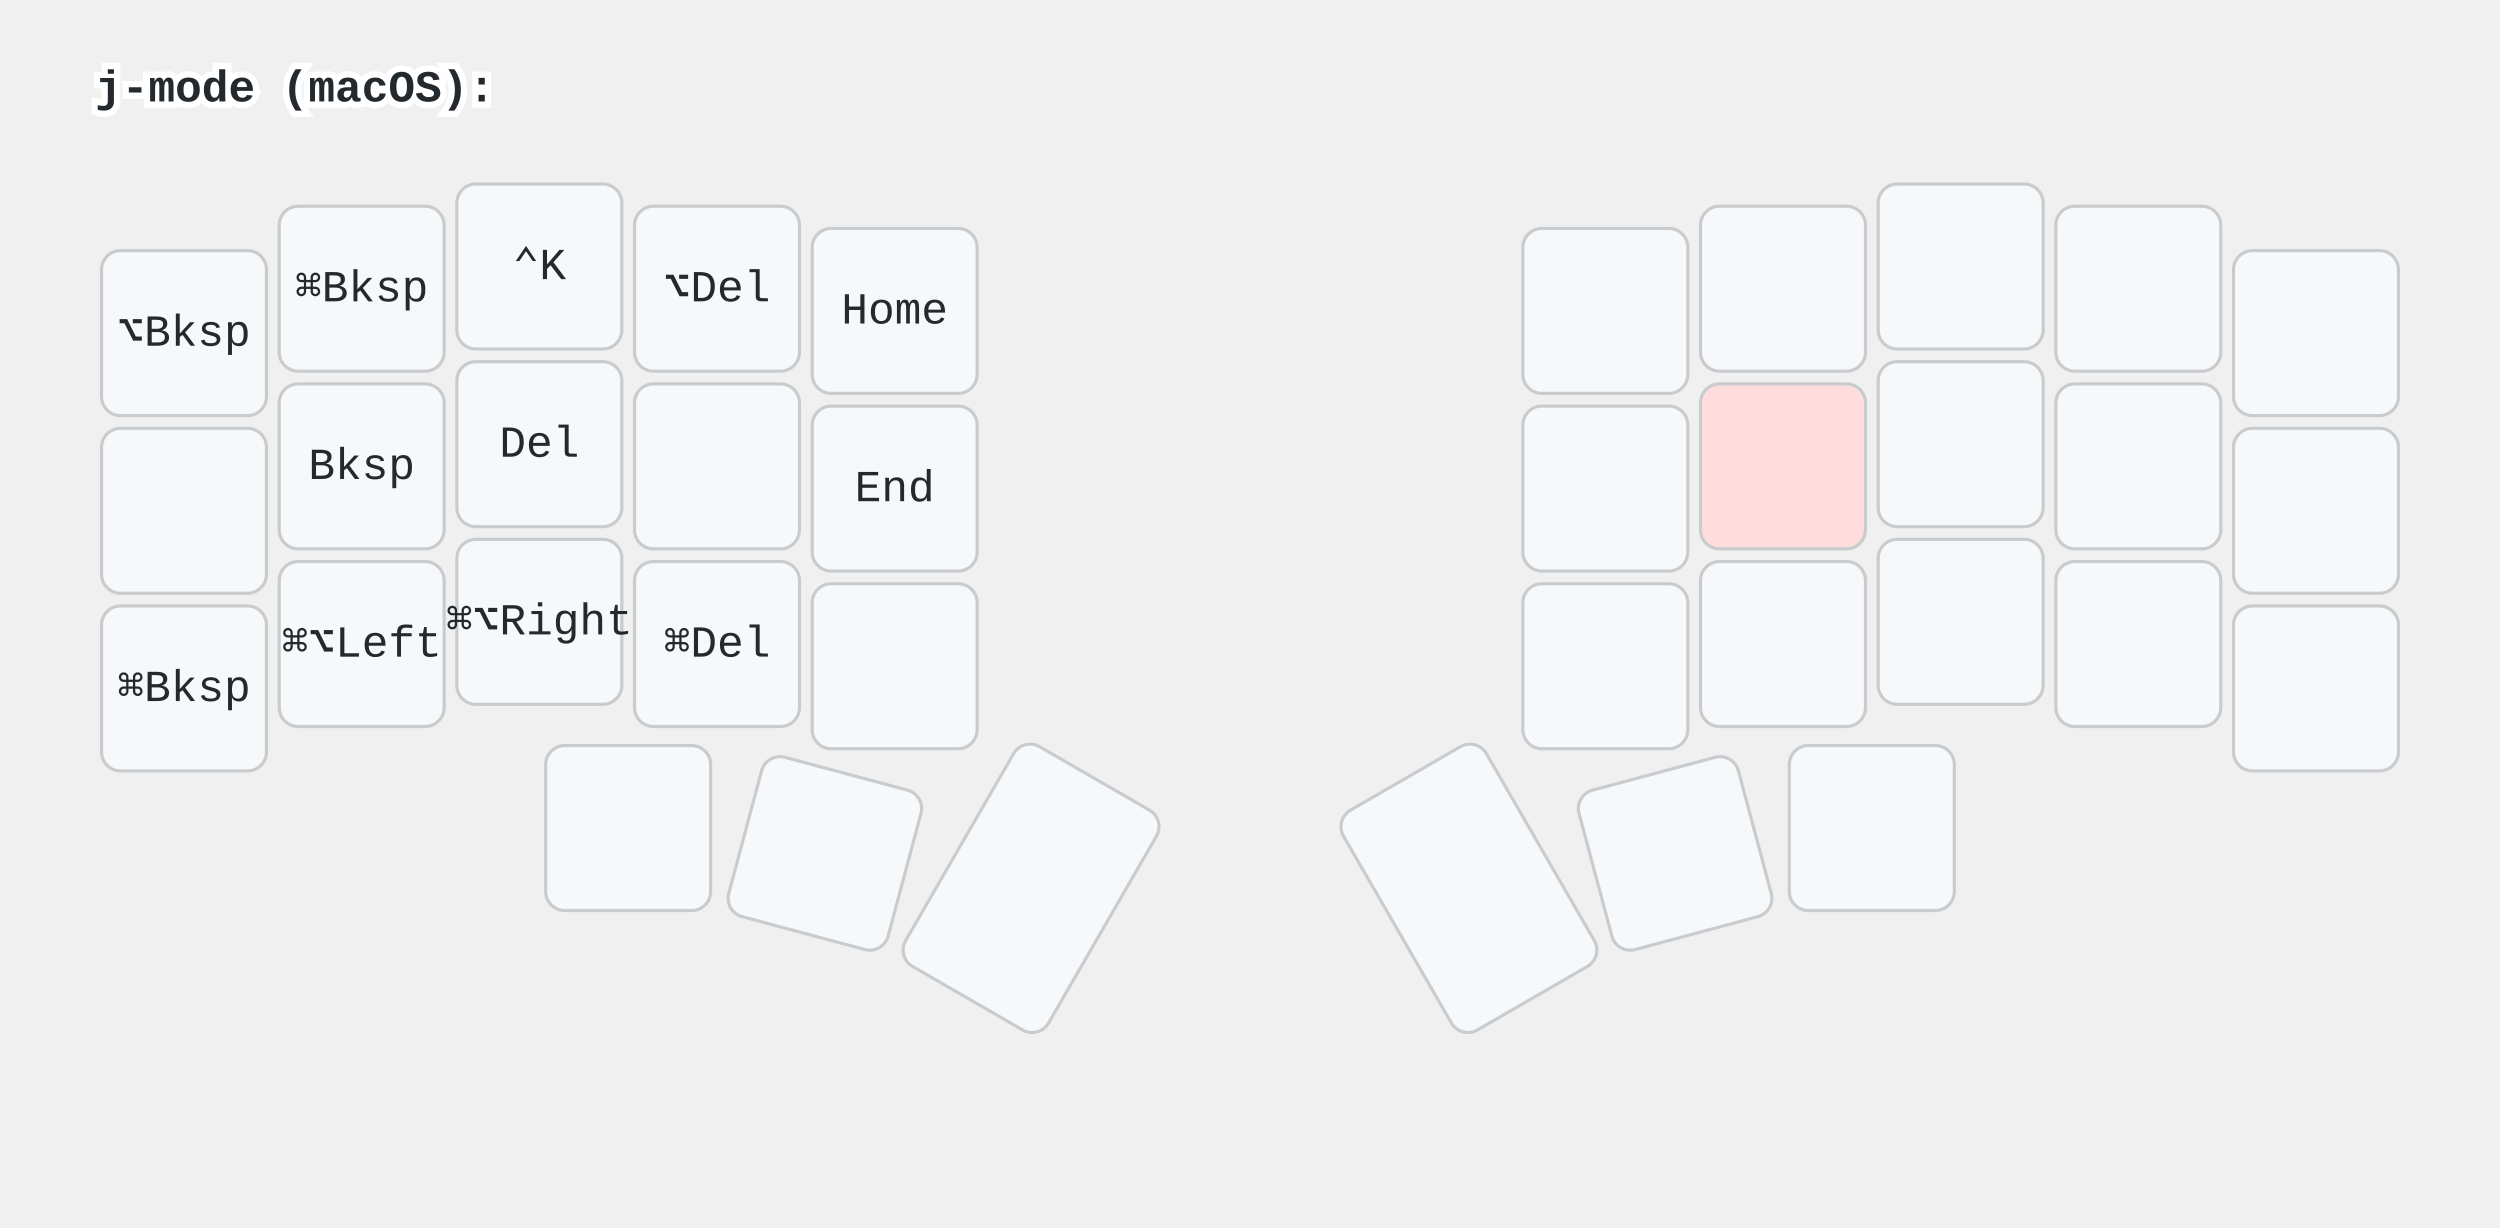
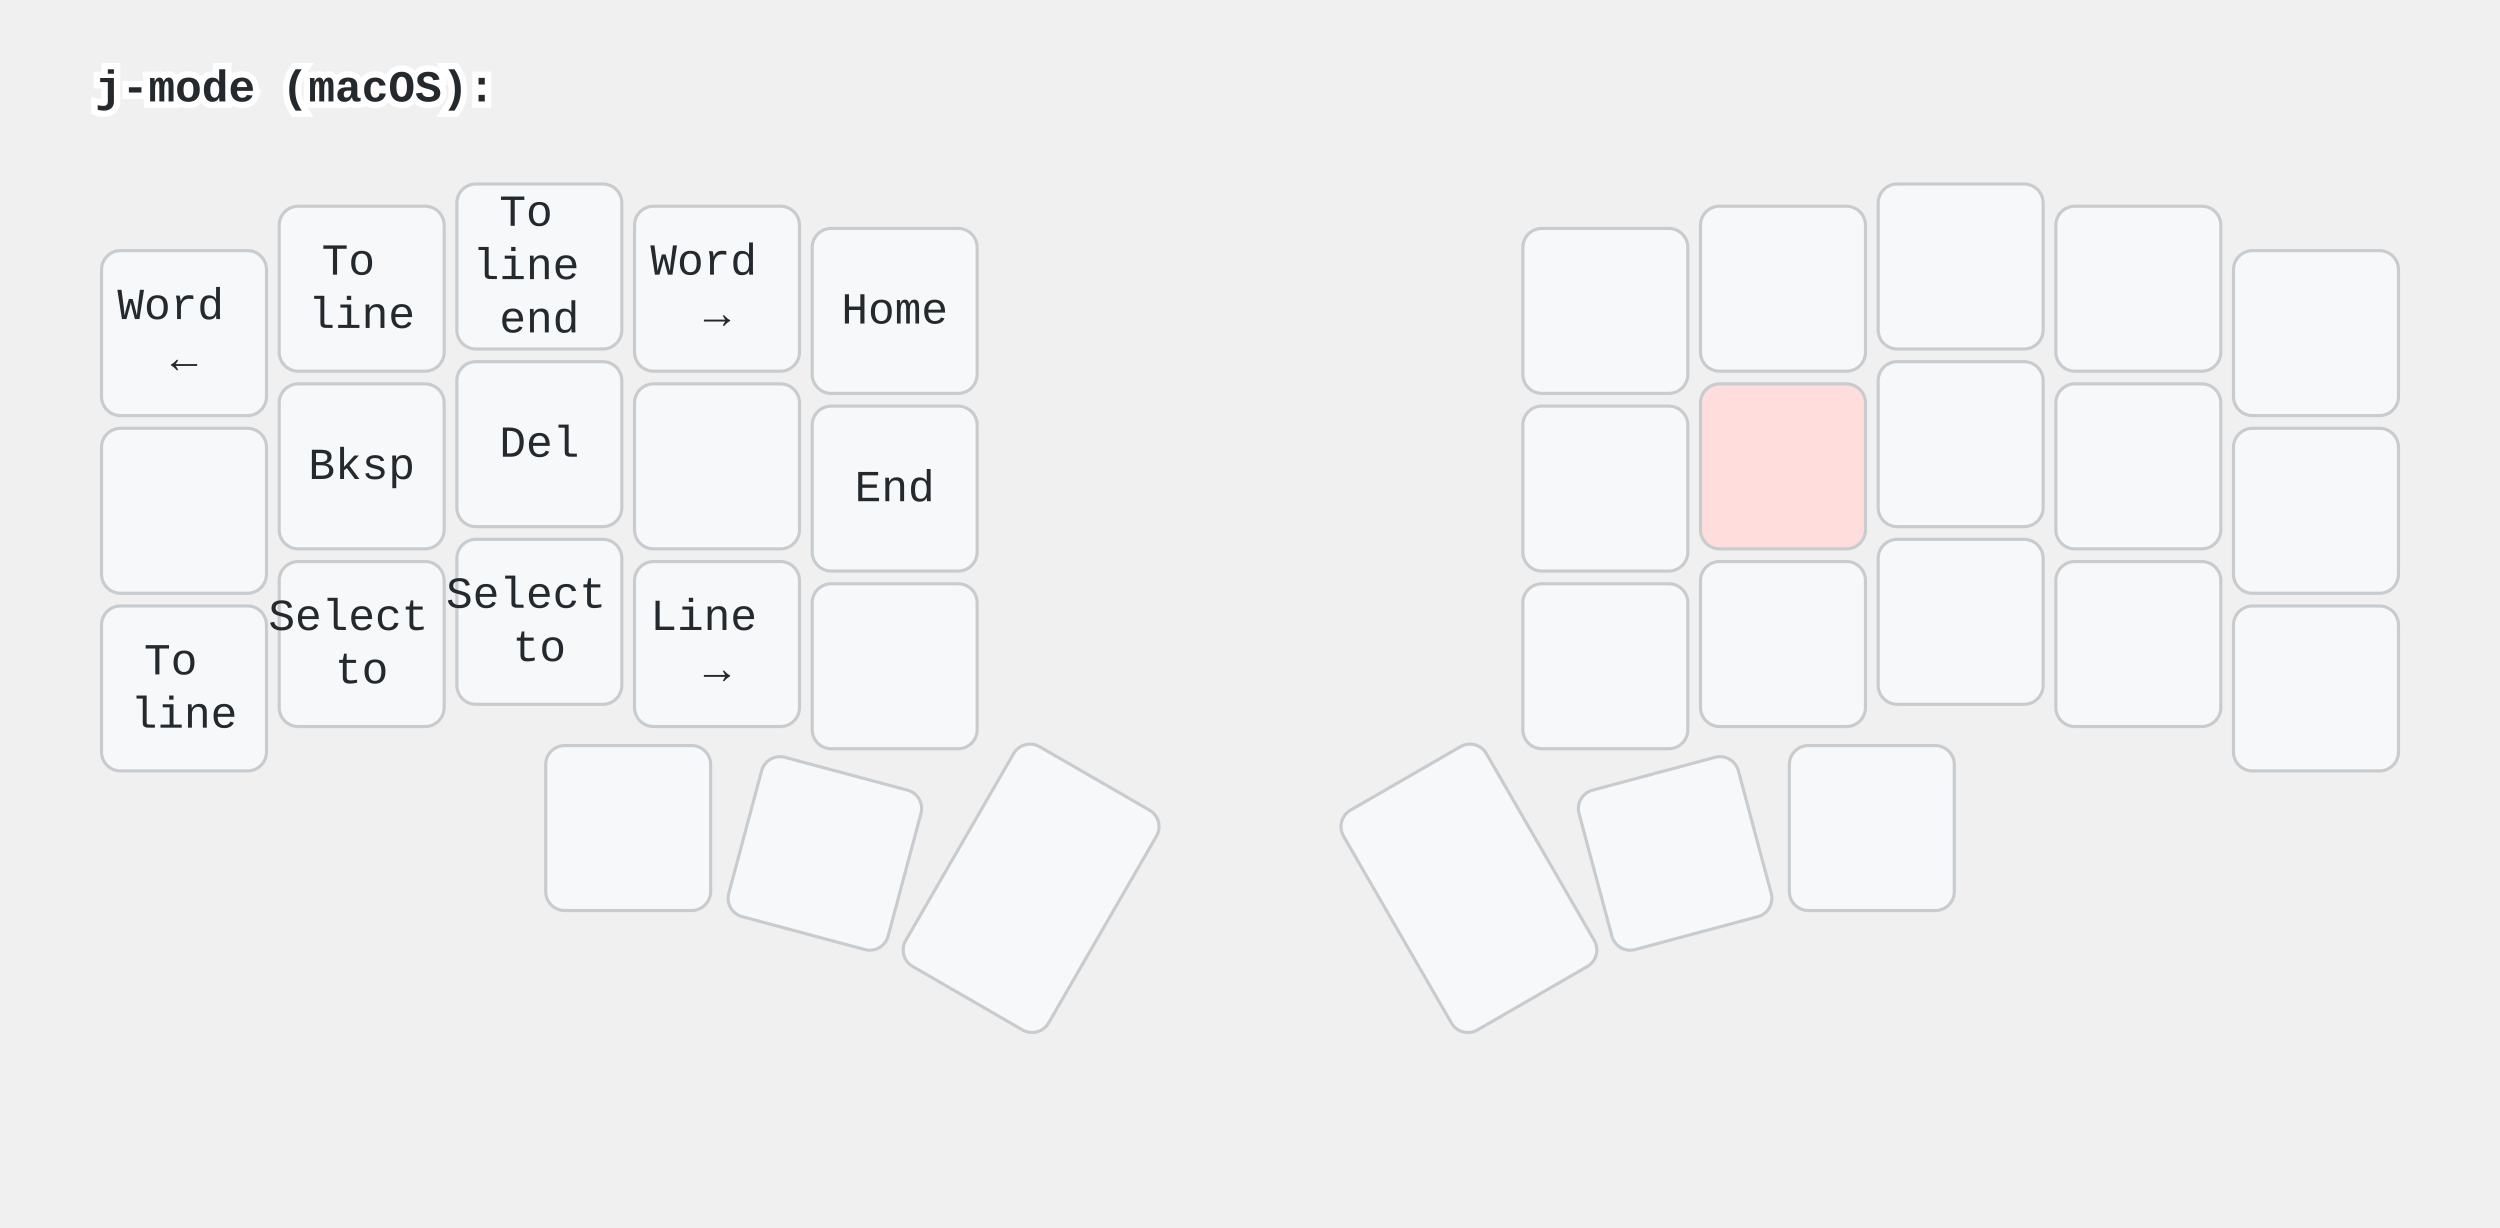
<svg xmlns="http://www.w3.org/2000/svg" width="788" height="387" viewBox="0 0 788 387" class="keymap">
  <style>/* inherit to force styles through use tags */
svg path {
    fill: inherit;
}

/* font and background color specifications */
svg.keymap {
    font-family: SFMono-Regular,Consolas,Liberation Mono,Menlo,monospace;
    font-size: 14px;
    font-kerning: normal;
    text-rendering: optimizeLegibility;
    fill: #24292e;
}

/* default key styling */
rect.key {
    fill: #f6f8fa;
}

rect.key, rect.combo {
    stroke: #c9cccf;
    stroke-width: 1;
}

/* default key side styling, only used is draw_key_sides is set */
rect.side {
    filter: brightness(90%);
}

/* color accent for combo boxes */
rect.combo, rect.combo-separate {
    fill: #cdf;
}

/* color accent for held keys */
rect.held, rect.combo.held {
    fill: #fdd;
}

/* color accent for ghost (optional) keys */
rect.ghost, rect.combo.ghost {
    stroke-dasharray: 4, 4;
    stroke-width: 2;
}

text {
    text-anchor: middle;
    dominant-baseline: middle;
}

/* styling for layer labels */
text.label {
    font-weight: bold;
    text-anchor: start;
    stroke: white;
    stroke-width: 4;
    paint-order: stroke;
}

/* styling for optional footer */
text.footer {
    text-anchor: end;
    dominant-baseline: auto;
    stroke: white;
    stroke-width: 4;
    paint-order: stroke;
}

/* styling for combo tap, and key non-tap label text */
text.combo, text.hold, text.shifted, text.left, text.right {
    font-size: 11px;
}

text.hold {
    text-anchor: middle;
    dominant-baseline: auto;
}

text.shifted {
    text-anchor: middle;
    dominant-baseline: hanging;
}

text.left {
    text-anchor: start;
}

text.right {
    text-anchor: end;
}

text.layer-activator {
    text-decoration: underline;
}

/* styling for hold/shifted label text in combo box */
text.combo.hold, text.combo.shifted, text.combo.left, text.combo.right {
    font-size: 8px;
}

/* lighter symbol for transparent keys */
text.trans {
    fill: #7b7e81;
}

/* styling for combo dendrons */
path.combo {
    stroke-width: 1;
    stroke: gray;
    fill: none;
}

/* Start Tabler Icons Cleanup */
/* cannot use height/width with glyphs */
.icon-tabler &gt; path {
    fill: inherit;
    stroke: inherit;
    stroke-width: 2;
}
/* hide tabler's default box */
.icon-tabler &gt; path[stroke="none"][fill="none"] {
    visibility: hidden;
}
/* End Tabler Icons Cleanup */
</style>
  <g transform="translate(30, 0)" class="layer-j-mode (macOS)">
    <text x="0" y="28" class="label" id="j-mode-macOS">j-mode (macOS):</text>
    <g transform="translate(0, 56)">
      <g transform="translate(28, 49)" class="key keypos-0">
        <rect rx="6" ry="6" x="-26" y="-26" width="52" height="52" class="key" />
-         <text x="0" y="0" class="key tap">⌥Bksp</text>
+         <text x="0" y="0" class="key tap">
+           <tspan x="0" dy="-0.6em">Word</tspan>
+           <tspan x="0" dy="1.2em">←</tspan>
+         </text>
      </g>
      <g transform="translate(84, 35)" class="key keypos-1">
        <rect rx="6" ry="6" x="-26" y="-26" width="52" height="52" class="key" />
-         <text x="0" y="0" class="key tap">⌘Bksp</text>
+         <text x="0" y="0" class="key tap">
+           <tspan x="0" dy="-0.6em">To</tspan>
+           <tspan x="0" dy="1.2em">line</tspan>
+         </text>
      </g>
      <g transform="translate(140, 28)" class="key keypos-2">
        <rect rx="6" ry="6" x="-26" y="-26" width="52" height="52" class="key" />
-         <text x="0" y="0" class="key tap">⌃K</text>
+         <text x="0" y="0" class="key tap">
+           <tspan x="0" dy="-1.2em">To</tspan>
+           <tspan x="0" dy="1.2em">line</tspan>
+           <tspan x="0" dy="1.2em">end</tspan>
+         </text>
      </g>
      <g transform="translate(196, 35)" class="key keypos-3">
        <rect rx="6" ry="6" x="-26" y="-26" width="52" height="52" class="key" />
-         <text x="0" y="0" class="key tap">⌥Del</text>
+         <text x="0" y="0" class="key tap">
+           <tspan x="0" dy="-0.6em">Word</tspan>
+           <tspan x="0" dy="1.2em">→</tspan>
+         </text>
      </g>
      <g transform="translate(252, 42)" class="key keypos-4">
        <rect rx="6" ry="6" x="-26" y="-26" width="52" height="52" class="key" />
        <text x="0" y="0" class="key tap">Home</text>
      </g>
      <g transform="translate(476, 42)" class="key keypos-5">
        <rect rx="6" ry="6" x="-26" y="-26" width="52" height="52" class="key" />
      </g>
      <g transform="translate(532, 35)" class="key keypos-6">
        <rect rx="6" ry="6" x="-26" y="-26" width="52" height="52" class="key" />
      </g>
      <g transform="translate(588, 28)" class="key keypos-7">
        <rect rx="6" ry="6" x="-26" y="-26" width="52" height="52" class="key" />
      </g>
      <g transform="translate(644, 35)" class="key keypos-8">
        <rect rx="6" ry="6" x="-26" y="-26" width="52" height="52" class="key" />
      </g>
      <g transform="translate(700, 49)" class="key keypos-9">
        <rect rx="6" ry="6" x="-26" y="-26" width="52" height="52" class="key" />
      </g>
      <g transform="translate(28, 105)" class="key keypos-10">
        <rect rx="6" ry="6" x="-26" y="-26" width="52" height="52" class="key" />
      </g>
      <g transform="translate(84, 91)" class="key keypos-11">
        <rect rx="6" ry="6" x="-26" y="-26" width="52" height="52" class="key" />
        <text x="0" y="0" class="key tap">Bksp</text>
      </g>
      <g transform="translate(140, 84)" class="key keypos-12">
        <rect rx="6" ry="6" x="-26" y="-26" width="52" height="52" class="key" />
        <text x="0" y="0" class="key tap">Del</text>
      </g>
      <g transform="translate(196, 91)" class="key keypos-13">
        <rect rx="6" ry="6" x="-26" y="-26" width="52" height="52" class="key" />
      </g>
      <g transform="translate(252, 98)" class="key keypos-14">
        <rect rx="6" ry="6" x="-26" y="-26" width="52" height="52" class="key" />
        <text x="0" y="0" class="key tap">End</text>
      </g>
      <g transform="translate(476, 98)" class="key keypos-15">
        <rect rx="6" ry="6" x="-26" y="-26" width="52" height="52" class="key" />
      </g>
      <g transform="translate(532, 91)" class="key held keypos-16">
        <rect rx="6" ry="6" x="-26" y="-26" width="52" height="52" class="key held" />
      </g>
      <g transform="translate(588, 84)" class="key keypos-17">
        <rect rx="6" ry="6" x="-26" y="-26" width="52" height="52" class="key" />
      </g>
      <g transform="translate(644, 91)" class="key keypos-18">
        <rect rx="6" ry="6" x="-26" y="-26" width="52" height="52" class="key" />
      </g>
      <g transform="translate(700, 105)" class="key keypos-19">
        <rect rx="6" ry="6" x="-26" y="-26" width="52" height="52" class="key" />
      </g>
      <g transform="translate(28, 161)" class="key keypos-20">
        <rect rx="6" ry="6" x="-26" y="-26" width="52" height="52" class="key" />
-         <text x="0" y="0" class="key tap">⌘Bksp</text>
+         <text x="0" y="0" class="key tap">
+           <tspan x="0" dy="-0.6em">To</tspan>
+           <tspan x="0" dy="1.2em">line</tspan>
+         </text>
      </g>
      <g transform="translate(84, 147)" class="key keypos-21">
        <rect rx="6" ry="6" x="-26" y="-26" width="52" height="52" class="key" />
-         <text x="0" y="0" class="key tap">⌘⌥Left</text>
+         <text x="0" y="0" class="key tap">
+           <tspan x="0" dy="-0.6em">Select</tspan>
+           <tspan x="0" dy="1.2em">to</tspan>
+         </text>
      </g>
      <g transform="translate(140, 140)" class="key keypos-22">
        <rect rx="6" ry="6" x="-26" y="-26" width="52" height="52" class="key" />
-         <text x="0" y="0" class="key tap">⌘⌥Right</text>
+         <text x="0" y="0" class="key tap">
+           <tspan x="0" dy="-0.6em">Select</tspan>
+           <tspan x="0" dy="1.2em">to</tspan>
+         </text>
      </g>
      <g transform="translate(196, 147)" class="key keypos-23">
        <rect rx="6" ry="6" x="-26" y="-26" width="52" height="52" class="key" />
-         <text x="0" y="0" class="key tap">⌘Del</text>
+         <text x="0" y="0" class="key tap">
+           <tspan x="0" dy="-0.6em">Line</tspan>
+           <tspan x="0" dy="1.2em">→</tspan>
+         </text>
      </g>
      <g transform="translate(252, 154)" class="key keypos-24">
        <rect rx="6" ry="6" x="-26" y="-26" width="52" height="52" class="key" />
      </g>
      <g transform="translate(476, 154)" class="key keypos-25">
        <rect rx="6" ry="6" x="-26" y="-26" width="52" height="52" class="key" />
      </g>
      <g transform="translate(532, 147)" class="key keypos-26">
        <rect rx="6" ry="6" x="-26" y="-26" width="52" height="52" class="key" />
      </g>
      <g transform="translate(588, 140)" class="key keypos-27">
        <rect rx="6" ry="6" x="-26" y="-26" width="52" height="52" class="key" />
      </g>
      <g transform="translate(644, 147)" class="key keypos-28">
        <rect rx="6" ry="6" x="-26" y="-26" width="52" height="52" class="key" />
      </g>
      <g transform="translate(700, 161)" class="key keypos-29">
        <rect rx="6" ry="6" x="-26" y="-26" width="52" height="52" class="key" />
      </g>
      <g transform="translate(168, 205)" class="key keypos-30">
        <rect rx="6" ry="6" x="-26" y="-26" width="52" height="52" class="key" />
      </g>
      <g transform="translate(230, 213) rotate(15.0)" class="key keypos-31">
        <rect rx="6" ry="6" x="-26" y="-26" width="52" height="52" class="key" />
      </g>
      <g transform="translate(295, 224) rotate(30.0)" class="key keypos-32">
        <rect rx="6" ry="6" x="-26" y="-40" width="52" height="80" class="key" />
      </g>
      <g transform="translate(433, 224) rotate(-30.0)" class="key keypos-33">
        <rect rx="6" ry="6" x="-26" y="-40" width="52" height="80" class="key" />
      </g>
      <g transform="translate(498, 213) rotate(-15.0)" class="key keypos-34">
        <rect rx="6" ry="6" x="-26" y="-26" width="52" height="52" class="key" />
      </g>
      <g transform="translate(560, 205)" class="key keypos-35">
        <rect rx="6" ry="6" x="-26" y="-26" width="52" height="52" class="key" />
      </g>
    </g>
  </g>
</svg>
